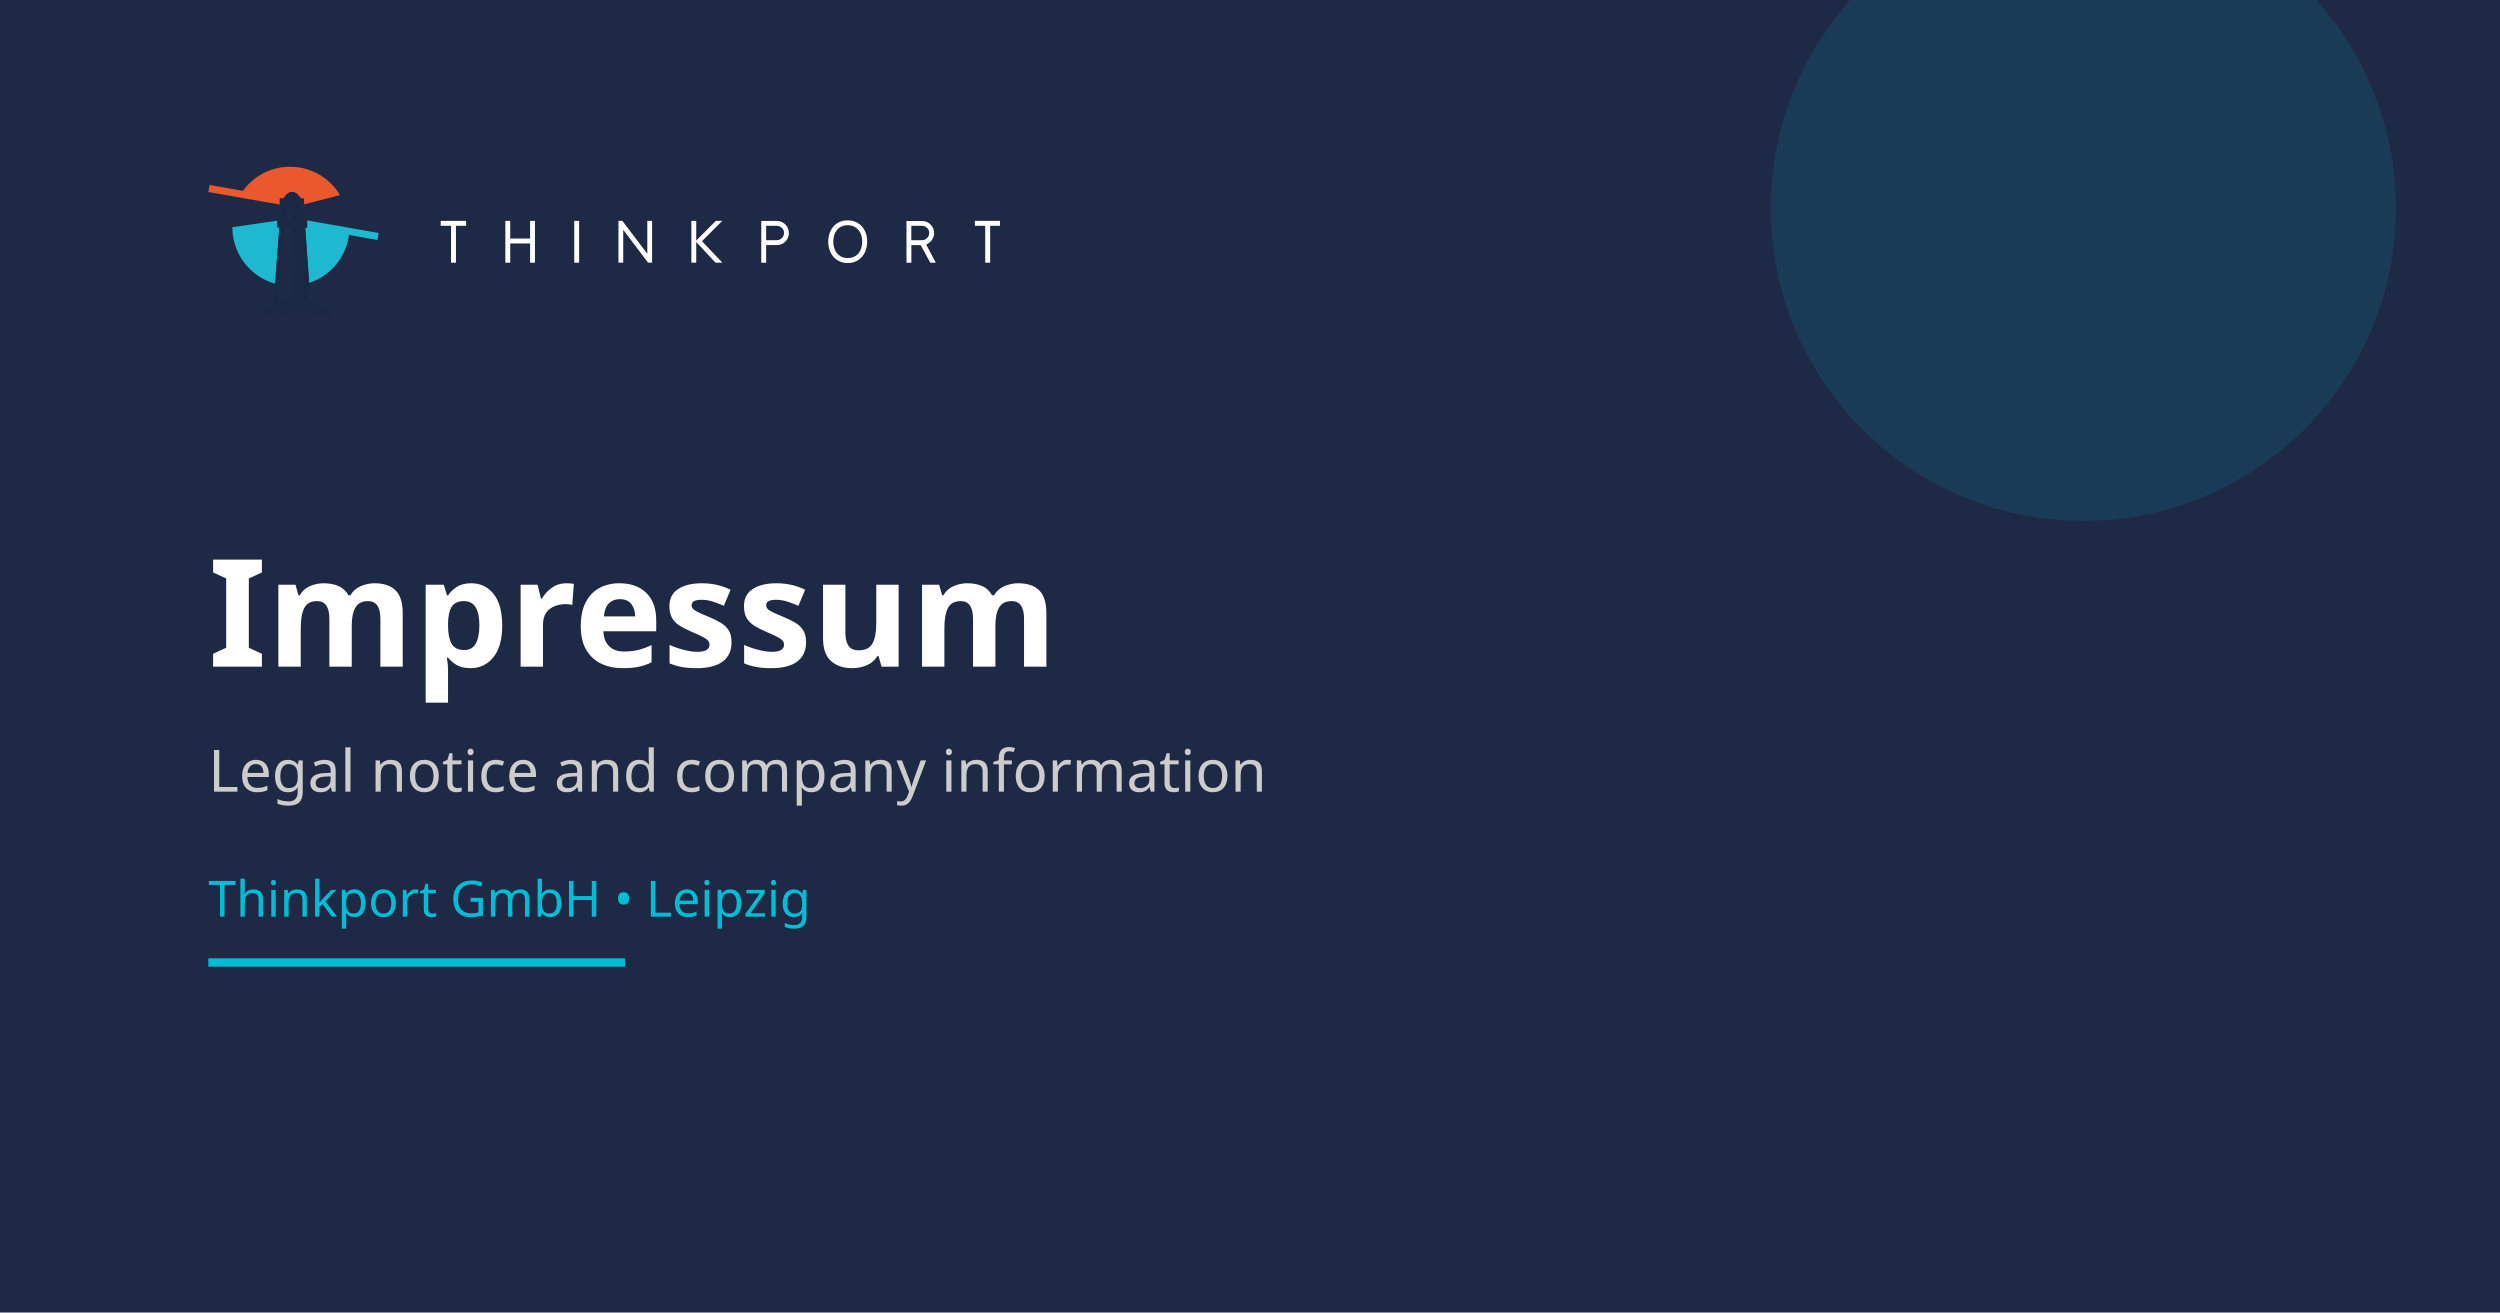
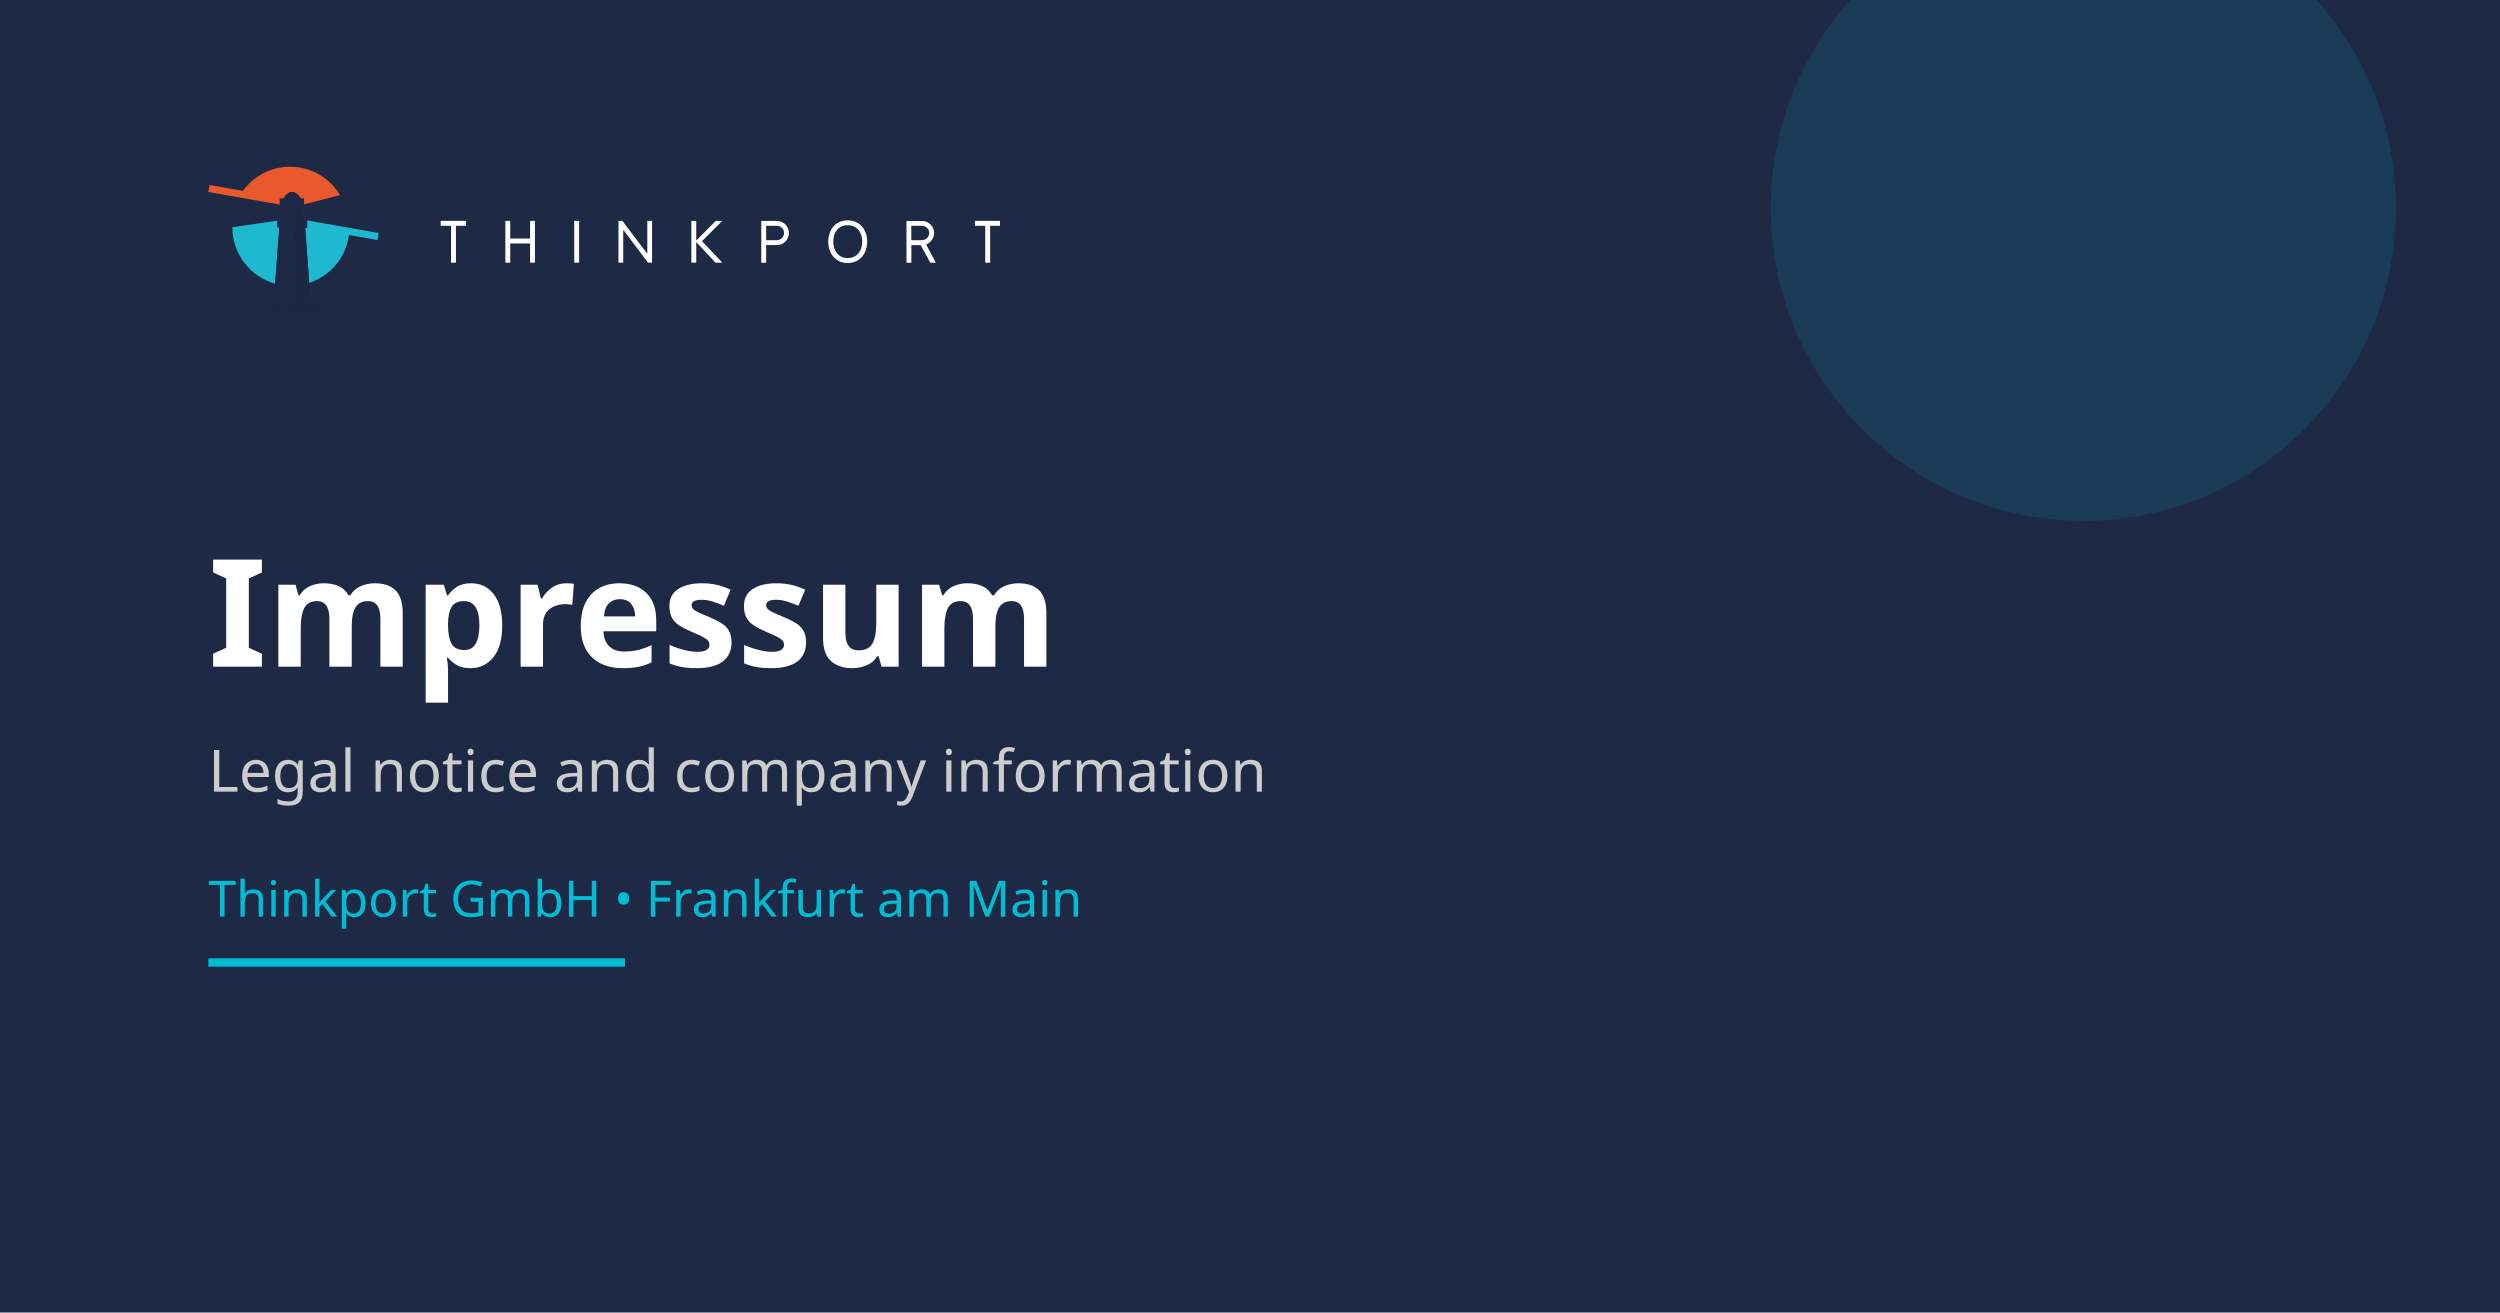
<svg xmlns="http://www.w3.org/2000/svg" width="1200" height="630" viewBox="0 0 1200 630" fill="none">
  <rect width="1200" height="630" fill="#1E2A45" />
  <circle cx="1000" cy="100" r="150" fill="#00BCD4" opacity="0.12" />
  <g transform="translate(100, 80)">
    <svg width="380" height="72" viewBox="0 0 1479 280" fill="none">
      <path fill="#FFFFFF" d="M820.1 162.6l-46.4-61.2-.2-.2h-7.3v78h8.9v-61.4l46.2 61.2.1.2h7.6v-78h-8.9zM683.6 101.2h9.1v78h-9.1zM601.1 134.1H564v-32.9h-9.1v78h9.1v-35.9h37.1v35.9h9.1v-78h-9.1zM434.1 110.4h19.3v68.8h9.2v-68.8h18.9v-9.2h-47.4zM960.1 101.2H948l-36.5 36.7v-36.7h-9.1v78h9.1v-38.6l35.9 38.5.1.1h12.8l-38.1-40.1zM1346.6 142.1c1.9-1.4 3.6-3 4.9-4.9 1.3-1.9 2.4-4 3.2-6.2.8-2.3 1.2-4.7 1.2-7.1 0-3.1-.6-6.1-1.8-8.8-1.2-2.7-2.8-5.1-4.8-7.1s-4.4-3.6-7.1-4.8c-2.7-1.2-5.7-1.8-8.7-1.8h-29.2v78h9.1v-32.9h17.4l18 32.9h10.3l-18-34.1c1.9-.9 3.8-1.9 5.5-3.2zm.2-18.3c0 1.8-.4 3.6-1.1 5.2-.7 1.6-1.7 3-2.9 4.2-1.2 1.2-2.6 2.2-4.2 2.9-1.6.7-3.4 1.1-5.2 1.1h-20.1v-26.8h20.1c1.8 0 3.6.4 5.2 1.1 1.6.7 3.1 1.7 4.3 2.9 1.2 1.2 2.2 2.6 2.9 4.2.6 1.7 1 3.4 1 5.2zM1432.1 101.2v9.2h19.3v68.8h9.2v-68.8h18.9v-9.2zM1221.7 112.3c-3-3.6-6.9-6.6-11.4-8.8-4.6-2.2-9.9-3.3-15.9-3.3s-11.3 1.1-15.8 3.3c-4.5 2.2-8.3 5.1-11.3 8.8-3 3.6-5.3 7.9-6.9 12.6-1.5 4.7-2.3 9.7-2.3 14.9 0 5.2.8 10.2 2.3 15 1.5 4.8 3.8 9.1 6.9 12.8 3 3.7 6.8 6.7 11.3 8.9 4.5 2.2 9.8 3.4 15.8 3.4s11.3-1.1 15.9-3.4c4.6-2.2 8.4-5.2 11.4-8.9s5.3-8 6.9-12.8c1.5-4.8 2.3-9.8 2.3-15 0-5.2-.8-10.2-2.3-14.9-1.6-4.7-3.9-9-6.9-12.6zm-.1 27.6c0 4.2-.6 8.2-1.7 11.9-1.1 3.7-2.9 7-5.1 9.8-2.3 2.8-5.1 5-8.5 6.6s-7.4 2.4-11.9 2.4c-4.4 0-8.4-.8-11.7-2.5-3.3-1.6-6.2-3.9-8.4-6.7-2.3-2.8-4-6.1-5.1-9.8-1.2-3.7-1.7-7.7-1.7-11.8s.6-8.1 1.7-11.8c1.1-3.7 2.9-7 5.1-9.7 2.3-2.8 5.1-5 8.4-6.6 3.3-1.6 7.3-2.4 11.7-2.4 4.5 0 8.5.8 11.9 2.5 3.4 1.6 6.2 3.9 8.5 6.6 2.3 2.8 4 6 5.1 9.7 1.1 3.7 1.7 7.7 1.7 11.8zM1078.1 107.9c-2-2-4.4-3.6-7.1-4.8-2.7-1.2-5.7-1.8-8.7-1.8H1033v78h9.1v-32.9h20.1c3.1 0 6-.6 8.7-1.7s5.1-2.8 7.1-4.8 3.6-4.4 4.8-7.1c1.2-2.7 1.8-5.7 1.8-8.8s-.6-6.1-1.8-8.8c-1.1-2.9-2.7-5.3-4.7-7.3zm-2.5 15.9c0 1.8-.4 3.6-1.1 5.2-.7 1.6-1.7 3-2.9 4.2-1.2 1.2-2.6 2.2-4.2 2.9-1.6.7-3.4 1.1-5.2 1.1h-20.1v-26.8h20.1c1.8 0 3.6.4 5.2 1.1 1.6.7 3.1 1.7 4.3 2.9 1.2 1.2 2.2 2.6 2.9 4.2.6 1.7 1 3.4 1 5.2z" />
      <path fill="none" d="M158.9 71h-14.1l-2 29.6h16.1zM157.8 224.2c1.4-22.2 5.5-29.7 5.5-43.2 0-13.5-6.4-19.8-6.4-30.6 0-7.9 2.8-12.6 3.7-22.6.3-2.7-.3-7.4-1.7-13.9h-20.5l-9.9 139.8c7.2-2.8 16.7-5.5 28.6-7.1-.1-6.2.2-13.7.7-22.4z" />
      <path fill="#1eb8d1" d="M130.9 220.1v-.4.4z" />
      <path fill="#ea592d" d="M133.6 59.4h6.9c17.1-27.7 32.2 0 32.2 0h6.1v10.8L246 53c-19-31.8-53.7-53-93.3-53-36.2 0-68.3 17.8-88.1 45.1l-62.2-11L0 47.2l133.6 23.5V59.4z" />
      <path fill="#1eb8d1" d="M184.6 100.3v13.4H181l7.4 103.4c39.3-12.9 68.8-47.5 74.3-89.6l53.2 9.4 2.3-13.1-133.6-23.5zM124.7 218.5l7.9-105.3H129v-12.5L44.9 113c0 50.2 33.7 92.6 79.8 105.5z" />
      <path fill="#1a2846" d="M223.9 263.4c-.2-.9-3.4-1.9-5.2-1.9-8 .2-14.3-2-19.2-7.2-2.2-2.4-4.7-4.7-8.9-4.2l-9.7-136.4h3.6v-13.4h-8l-1.9-30.1h4.1V59.4h-6.1s-15.1-27.7-32.2 0h-6.9v11.3h4.8l-2.5 30H129v12.5h3.7l-10.8 143.6c-1.1.5-2.1 1-3 1.5-2.4 1.1-7.3 4.1-12.7 7.3-4.2 2.4-8.3 5.1-12.5 7.8-2.4 1.5-4.5 2.8-5.7 3.6l.3.9c24.5-.3 44.5-9.7 66.2-14.6-7.8 4.3-15.6 8.6-24.6 13.7 2.3-.3 3-.2 3.6-.4 16-4 32.5-6.7 49.1-6.1 10.1.3 19.9 2.7 29.7 4.9 9.9 2.2 19.8 3.3 29.9 4.5.3-.6.5-1.2.8-1.7-10.9-1.6-17.4-6.3-19.1-14.8zM144.8 71h14.1v29.5h-16.1l2-29.5zm13 153.2c-.6 8.7-.8 16.1-.7 22.5-11.9 1.6-21.4 4.3-28.6 7.1l9.9-139.8h20.5c1.4 6.5 1.9 11.2 1.7 13.9-.9 10-3.7 14.7-3.7 22.6 0 10.8 6.4 17.1 6.4 30.6s-4 20.9-5.5 43.1z" />
    </svg>
  </g>
  <text x="100" y="320" font-family="'Hanken Grotesk', sans-serif" font-size="72" font-weight="700" fill="#FFFFFF">Impressum</text>
  <text x="100" y="380" font-family="'Source Sans 3', sans-serif" font-size="28" font-weight="400" fill="#CCCCCC">Legal notice and company information</text>
-   <text x="100" y="440" font-family="'Source Sans 3', sans-serif" font-size="24" font-weight="400" fill="#00BCD4">Thinkport GmbH • Leipzig</text>
+   <text x="100" y="440" font-family="'Source Sans 3', sans-serif" font-size="24" font-weight="400" fill="#00BCD4">Thinkport GmbH • Frankfurt am Main</text>
  <rect x="100" y="460" width="200" height="4" fill="#00BCD4" />
</svg>
